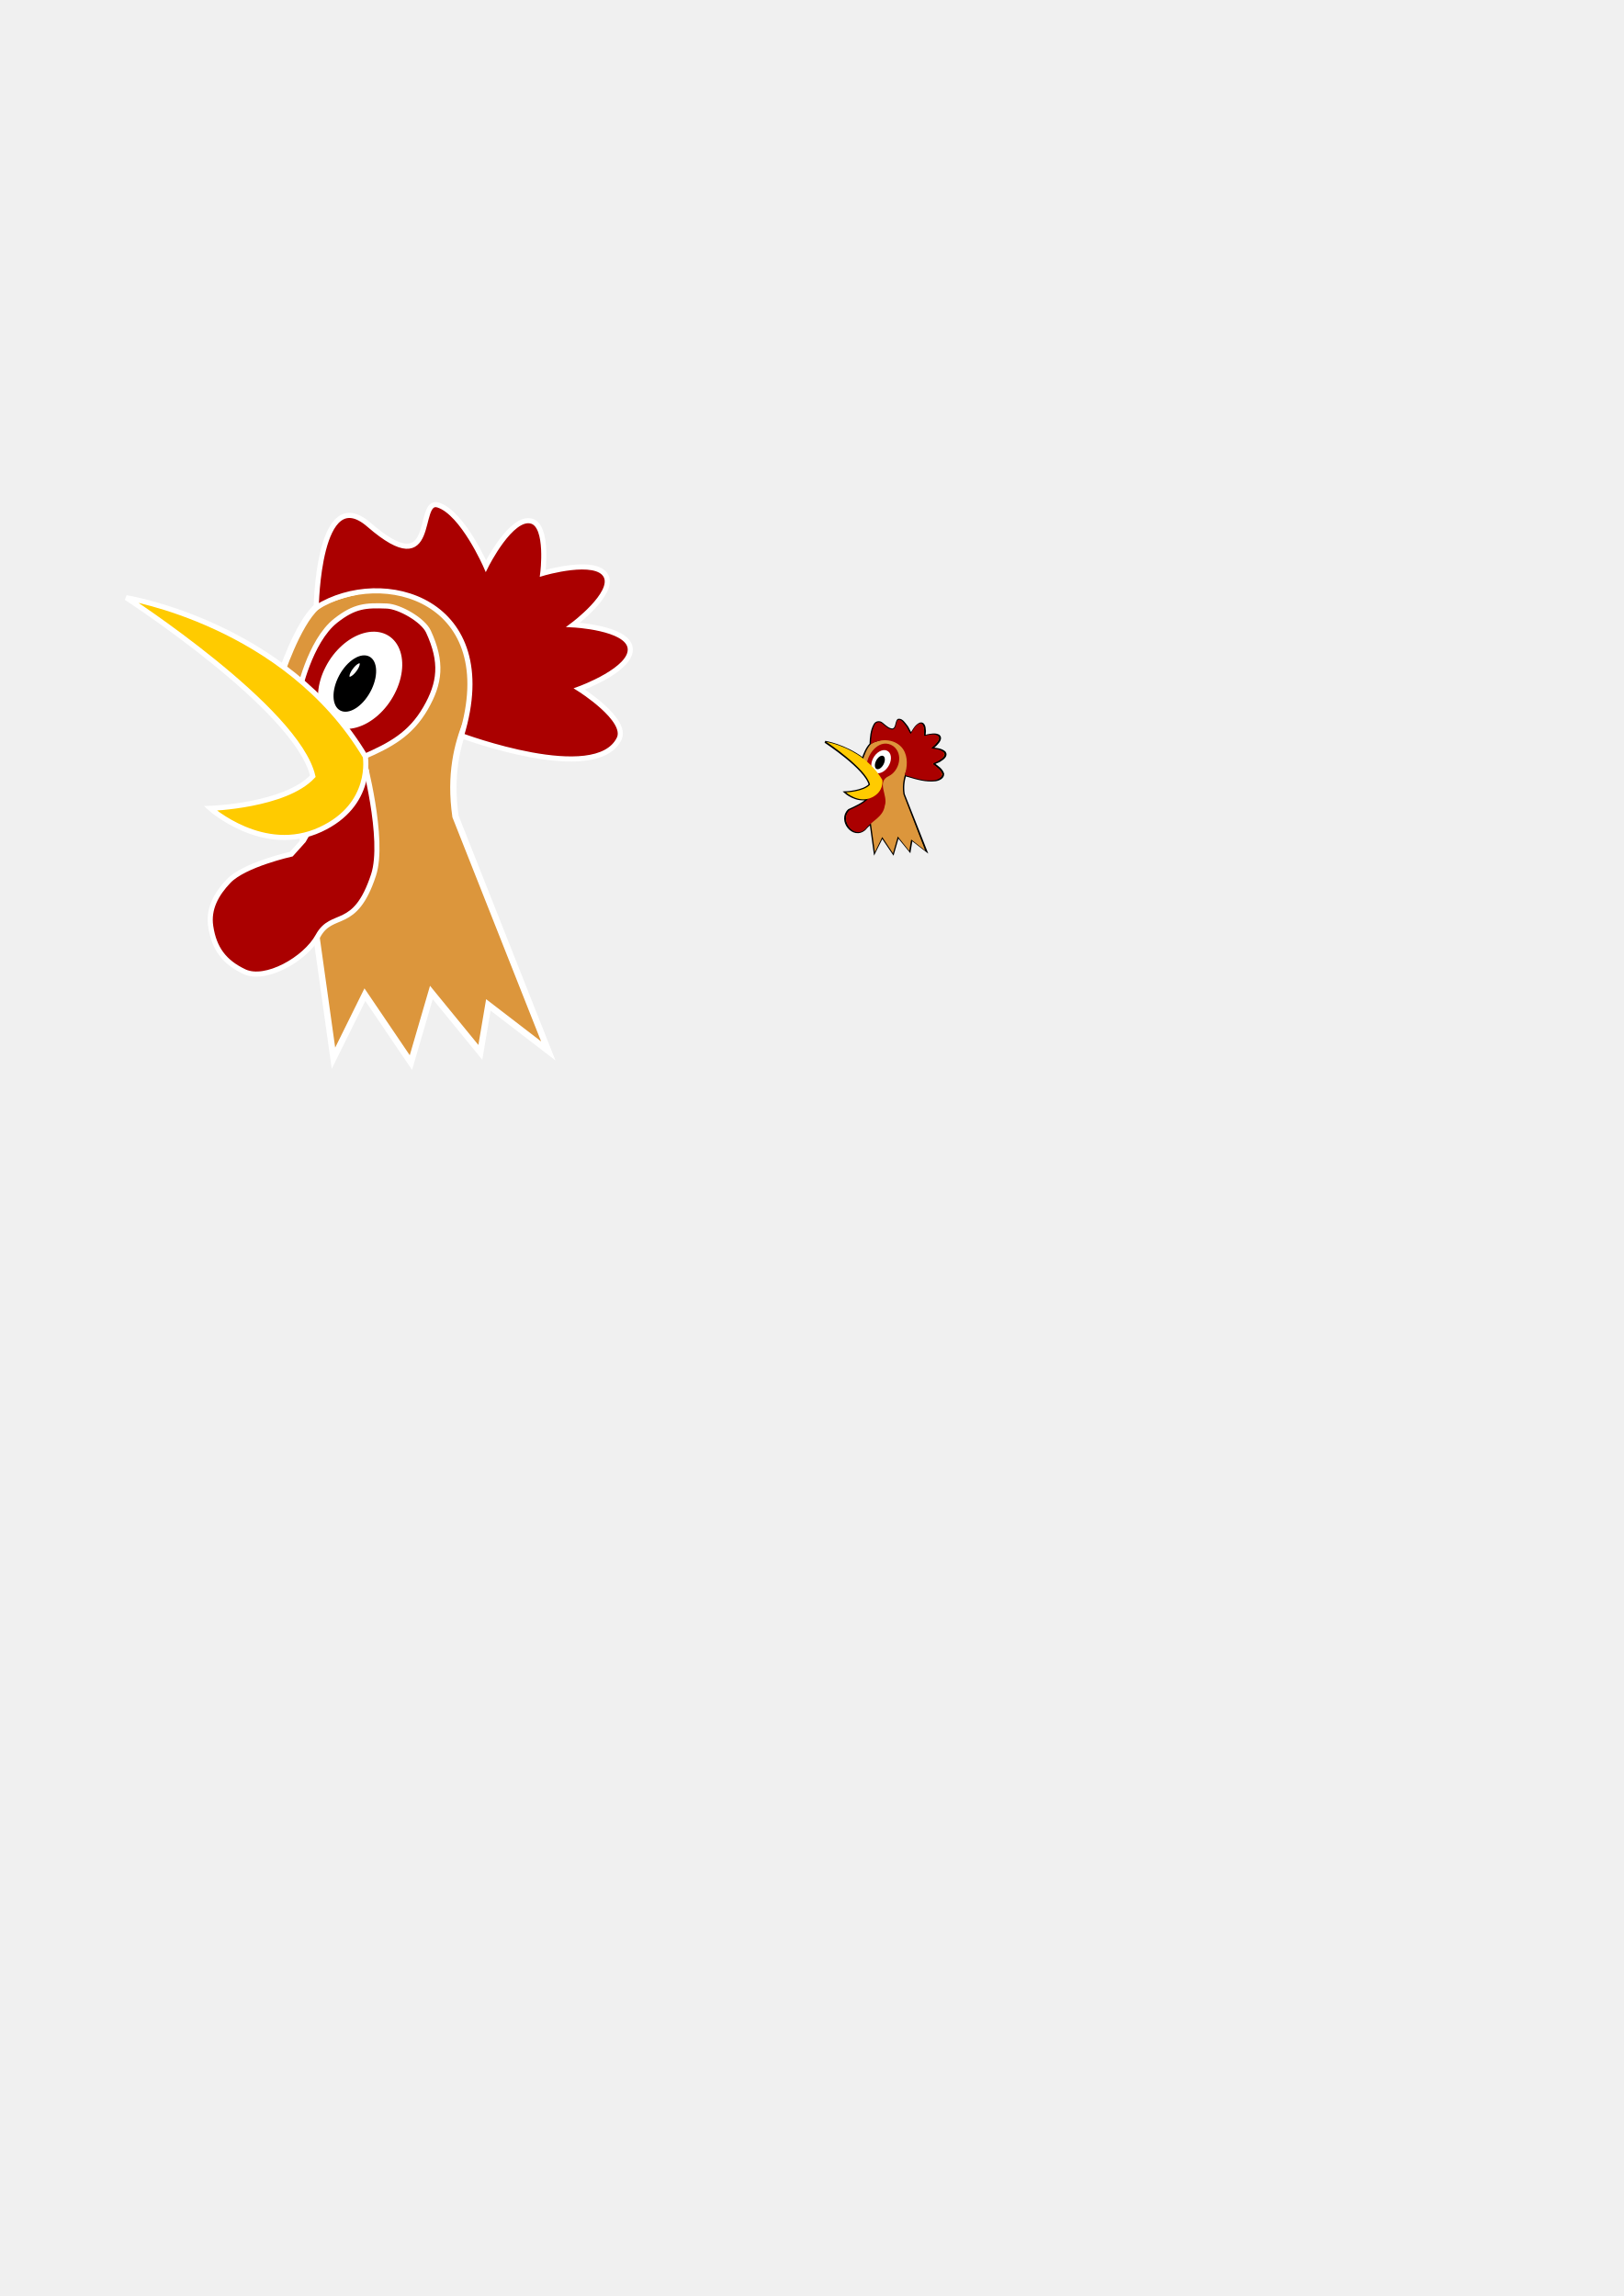
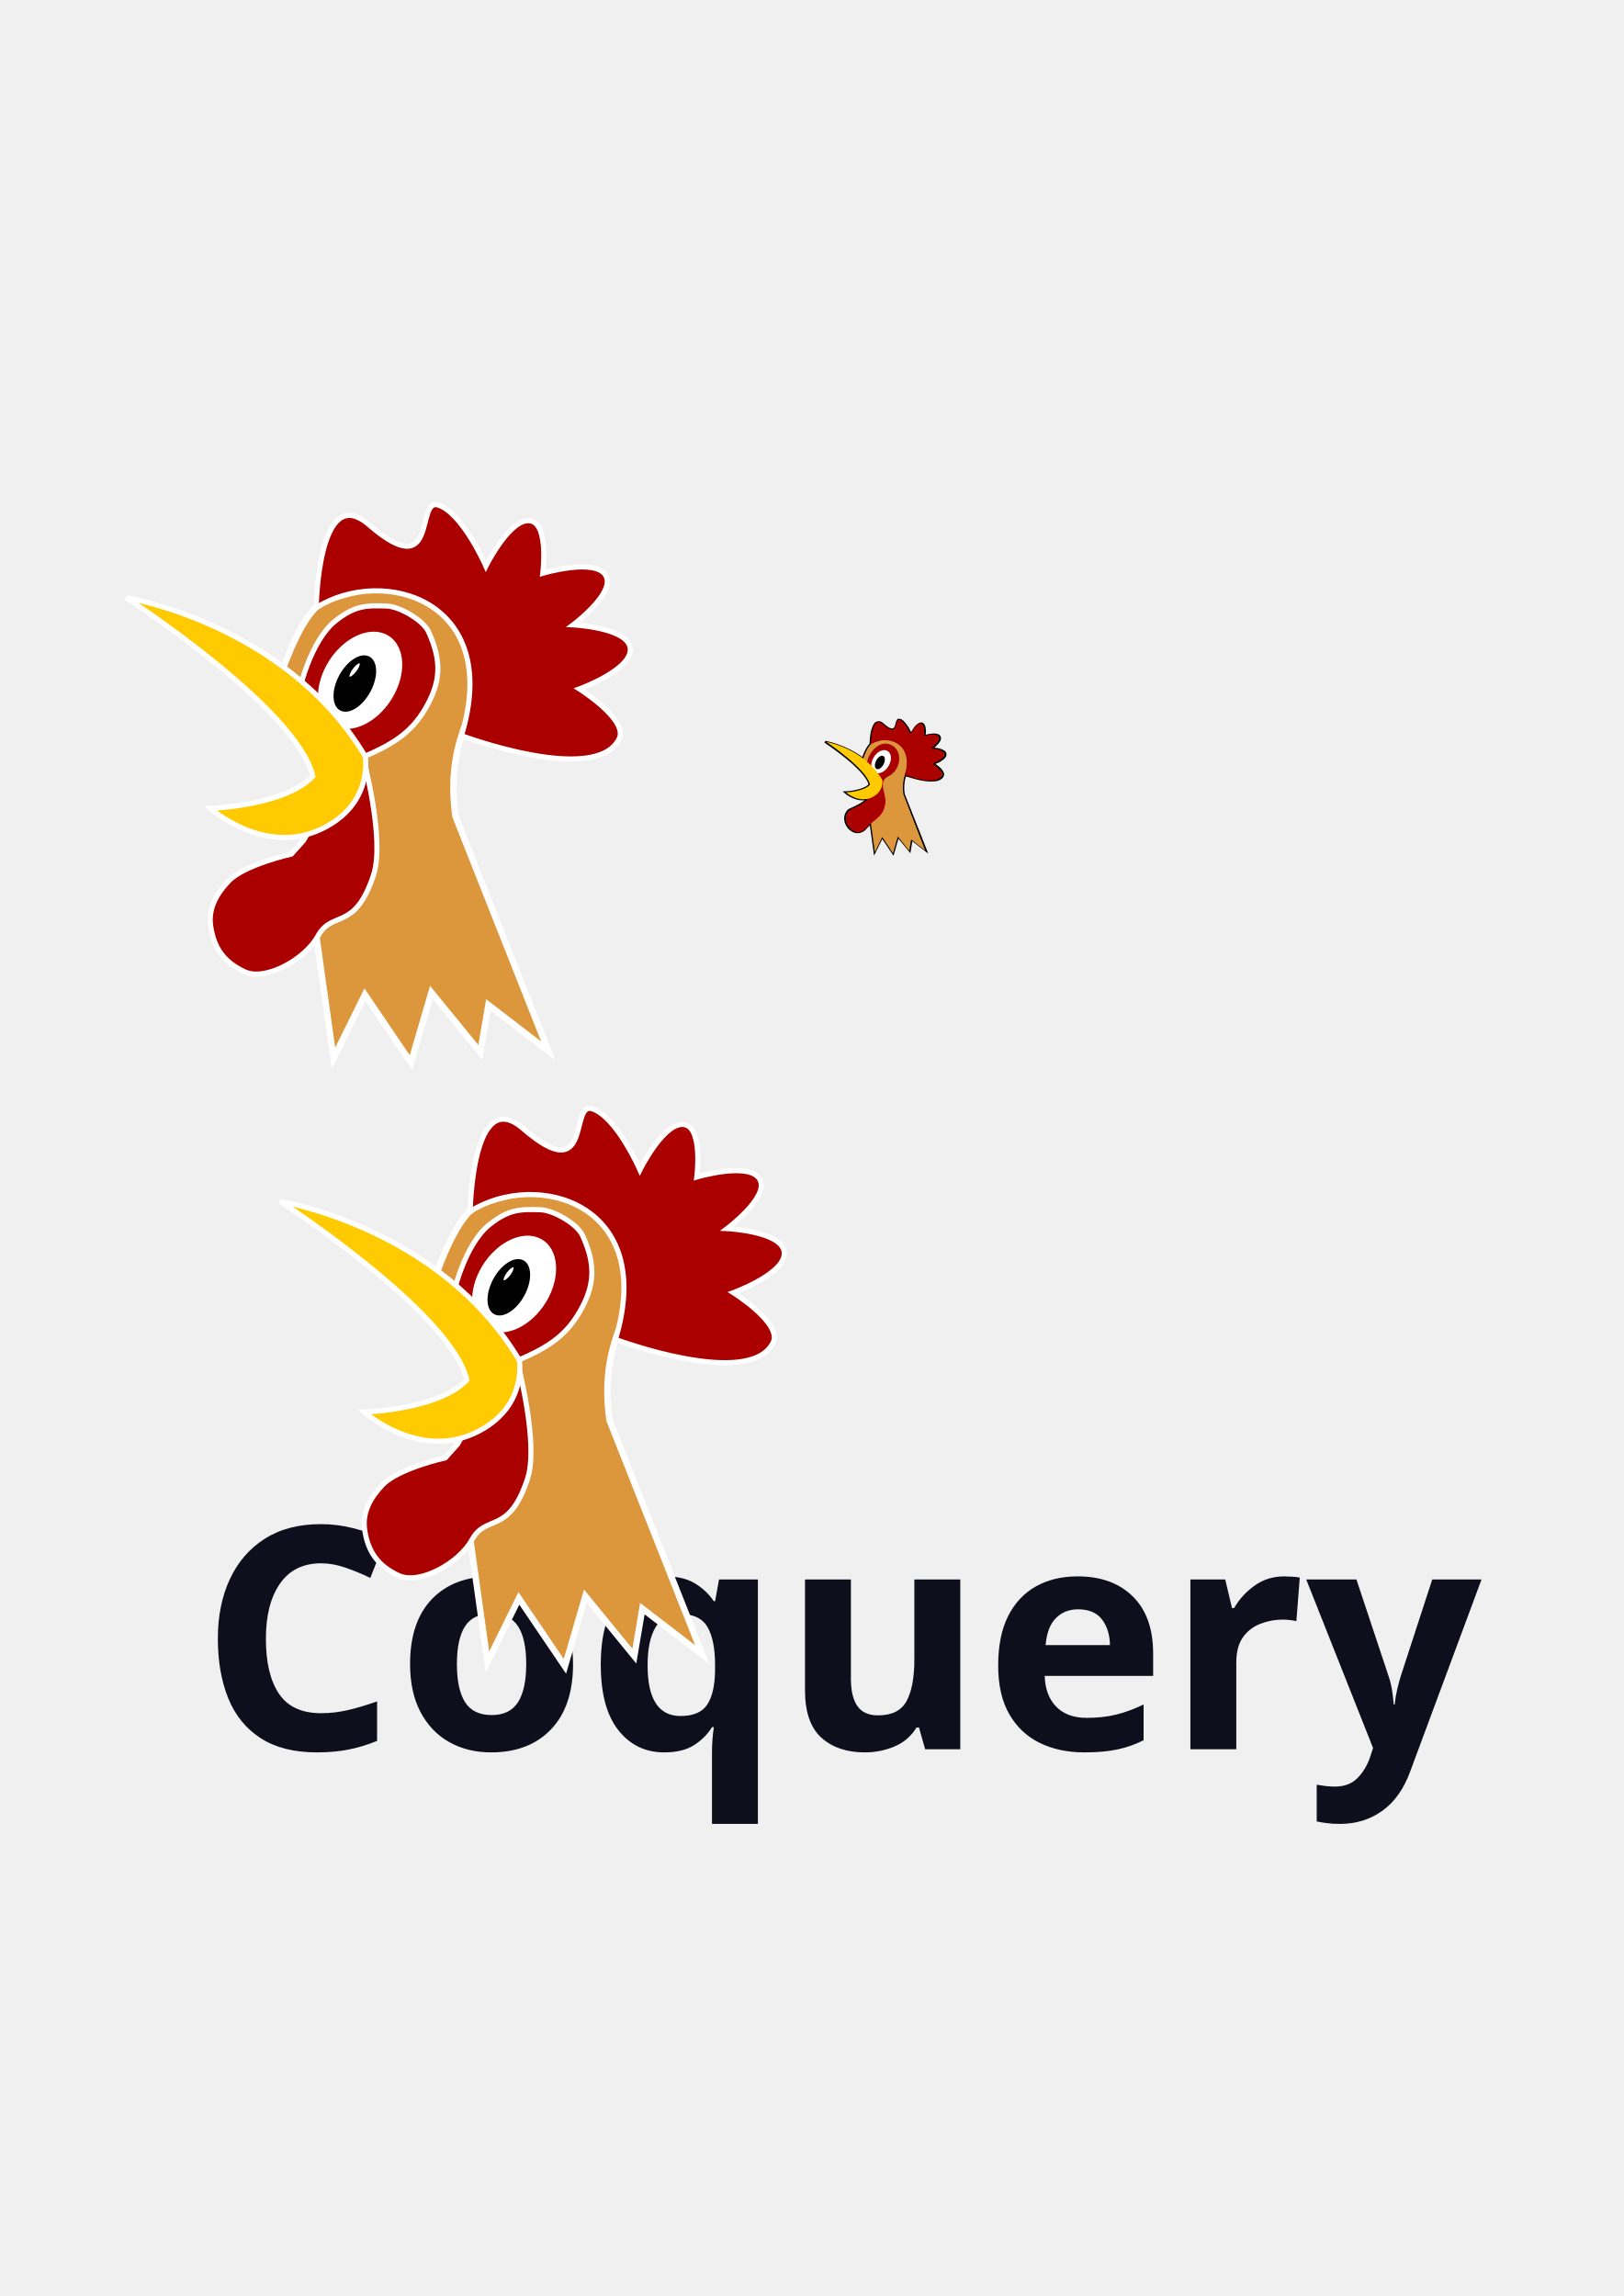
<svg xmlns="http://www.w3.org/2000/svg" width="210mm" height="297mm" id="svg2" version="1.1">
  <defs id="defs4" />
  <g id="layer1">
    <path style="fill:#dc963c;fill-opacity:1;stroke:#ffffff;stroke-width:3.097;stroke-linecap:butt;stroke-linejoin:miter;stroke-miterlimit:4;stroke-opacity:1;stroke-dasharray:none" d="m 154.791,296.648 c -9.583,8.614 -17.857,34.286 -17.857,34.286 l 41.429,45.714 -30.357,33.571 15,107.143 15.357,-31.071 22.5,33.214 10,-34.286 23.929,29.286 3.929,-23.214 29.286,22.5 -45.357,-114.643 c -5.891,-41.113 15.377,-59.013 15,-70.714 -3.231,-27.712 -12.796,-53.286 -64.643,-38.929 0,0 -13.364,2.783 -18.214,7.143 z" id="path2987" />
    <path style="fill:#aa0000;stroke:#ffffff;stroke-width:2.5;stroke-linecap:butt;stroke-linejoin:miter;stroke-miterlimit:4;stroke-opacity:1;stroke-dasharray:none" d="m 180.359,256.55 c 34.242,29.666 22.696,-13.268 33.848,-9.631 12.003,3.914 23.316,29.848 23.316,29.848 0,0 12.409,-24.976 22.419,-21.947 8.302,2.512 5.38,25.459 5.38,25.459 0,0 26.304,-7.837 30.939,1.388 4.306,8.571 -16.125,23.832 -16.125,23.832 0,0 26.4,1.291 27.892,11.198 1.587,10.534 -24.834,20.116 -24.834,20.116 0,0 24.048,15.081 19.439,24.404 -11.387,23.032 -77.065,-1.552 -77.065,-1.552 20.222,-66.355 -38.38,-83.105 -70.998,-62.597 0,0 0.874,-62.103 25.789,-40.518 z" id="path2985" />
    <path style="fill:#aa0000;fill-opacity:1;stroke:#ffffff;stroke-width:2.5;stroke-linecap:butt;stroke-linejoin:miter;stroke-miterlimit:4;stroke-opacity:1;stroke-dasharray:none" d="m 145.924,339.245 c 0,0 5.335,-25.749 18.214,-35.837 9.208,-7.212 14.562,-7.514 24.939,-7.117 6.243,0.238 17.74,6.827 20.357,12.5 6.891,14.938 5.733,25.129 -1.429,37.5 -7.349,12.695 -17.111,18.007 -30.556,23.831 0,0 10.871,40.219 5.139,57.669 -9.127,27.785 -20.189,17.038 -27.145,29.797 -6.175,11.327 -25.686,22.362 -36.01,17.453 -9.883,-4.7 -14.784,-11.324 -16.429,-22.143 -1.306,-8.593 2.748,-15.857 8.75,-22.143 7.702,-8.066 30.651,-13.181 30.651,-13.181 l 5.956,-6.641 19.812,-34.791 z" id="path3757" />
    <path style="fill:#ffffff;fill-opacity:1;stroke:#fff7f7;stroke-width:0;stroke-miterlimit:4;stroke-opacity:1;stroke-dasharray:none" id="path3765" d="m 257.5,375.934 a 33.036,52.143 0 1 1 -66.071,0 33.036,52.143 0 1 1 66.071,0 z" transform="matrix(0.5110567,0.1971019,-0.2237628,0.4358057,145.4469,124.5198)" />
    <path style="fill:#000000;fill-opacity:1;stroke:#000000;stroke-width:0;stroke-miterlimit:4;stroke-opacity:1;stroke-dasharray:none" id="path3767" d="m 223.929,379.148 a 13.393,26.429 0 1 1 -26.786,0 13.393,26.429 0 1 1 26.786,0 z" transform="matrix(0.617456,0.2018637,-0.2398109,0.5112867,134.3729,97.83101)" />
    <path transform="matrix(-0.7795766,-0.4782235,-0.5049118,0.6828396,496.2097,187.5865)" d="m 195.357,340.576 a 1.786,5.357 0 1 1 -3.571,0 1.786,5.357 0 1 1 3.571,0 z" id="path3773" style="fill:#ffffff;fill-opacity:1;stroke:#000000;stroke-width:1.291;stroke-miterlimit:4;stroke-opacity:1;stroke-dasharray:none" />
    <path style="fill:#ffcb00;fill-opacity:1;stroke:#ffffff;stroke-width:2.5;stroke-linecap:butt;stroke-linejoin:miter;stroke-miterlimit:4;stroke-opacity:1;stroke-dasharray:none" d="M 178.576,369.846 C 139.736,304.773 61.694,292.222 61.694,292.222 c 0,0 83.593,54.212 91.22,87.266 -13.453,14.497 -50.094,15.723 -50.094,15.723 0,0 25.994,23.259 53.874,10.326 26.059,-12.088 21.881,-35.691 21.881,-35.691 z" id="path3775" />
    <g transform="translate(-0.6114097,-0.00272229)" id="g3763-8">
      <path style="fill:#ffcb00;fill-opacity:1;stroke:#000000;stroke-opacity:1" d="m 504.812,390.406 c -0.106,0.013 -0.204,0.029 -0.312,0.062 -1.114,1.393 -0.559,4.156 -2.656,4.688 -1.858,0.005 -3.289,-1.409 -4.656,-2.5 l -0.281,-0.25 -0.25,-0.188 c -1.103,-1.024 -2.972,-0.796 -3.656,0.594 -1.606,2.862 -1.797,6.256 -1.969,9.469 0.01,-0.011 0.021,-0.021 0.031,-0.031 0.442,-0.387 0.994,-0.619 1.531,-0.844 3.749,-1.217 7.794,-2.389 11.75,-1.562 3.354,0.639 5.44,3.836 6.031,7 0.5,1.947 0.803,4.068 -0.406,5.844 -0.761,1.383 -1.39,2.84 -1.875,4.344 -0.05,-0.29 0.028,-0.671 0.281,-1.125 1.053,-4.094 0.915,-9.022 -2.156,-12.25 -3.878,-4.048 -10.594,-4.17 -15.188,-1.281 0.002,-0.031 -0.002,-0.063 0,-0.094 -1.867,1.967 -2.855,4.534 -3.781,7.062 -8.839,-6.609 -18.406,-8.156 -18.406,-8.156 0,0 19.959,13.014 21.781,20.938 -3.214,3.475 -11.969,3.75 -11.969,3.75 0,0 5.201,4.674 11.188,3.094 1.291,-1.264 2.352,-2.789 3,-4.688 2.483,-3.449 -0.968,-6.477 -2.469,-9.438 l -0.75,-1.25 7.094,7.844 -6.75,7.5 c 0.516,-0.143 1.038,-0.319 1.562,-0.562 6.226,-2.898 5.219,-8.562 5.219,-8.562 -0.693,-1.165 -1.433,-2.253 -2.219,-3.281 -0.403,-0.006 -0.788,-0.076 -1.156,-0.219 -1.34,-0.518 -2.055,-1.859 -2.094,-3.5 -0.671,-0.663 -1.367,-1.282 -2.062,-1.875 1.307,-5.712 7.216,-11.497 13,-7.656 5.112,3.728 3.14,11.918 -2.062,14.562 -6.71,2.945 -0.28,9.572 -2.188,14.625 -0.586,4.085 -3.907,6.209 -6.875,8.656 l 1.938,14.031 3.688,-7.438 5.375,7.969 2.375,-8.219 5.719,7 0.938,-5.562 7,5.406 -10.844,-27.469 c -0.558,-3.283 -0.197,-6.639 0.812,-9.781 0.099,0.463 0.562,0.712 1.344,0.812 4.272,1.305 8.769,2.612 13.281,2.094 1.632,-0.212 3.886,-1.191 3.812,-3.125 -0.669,-2.185 -2.778,-3.525 -4.531,-4.812 0.093,-0.598 2.333,-1.043 3.156,-1.781 1.282,-0.743 3.412,-2.345 2.156,-3.969 -1.607,-1.464 -3.965,-1.633 -6.031,-1.875 -0.198,-0.347 1.6,-1.395 2.062,-2.125 0.943,-1.018 2.509,-2.869 1.094,-4.125 -1.733,-1.004 -3.865,-0.452 -5.719,-0.125 -2.048,1.083 -0.788,-1.605 -1.156,-2.781 -0.021,-1.28 -0.542,-3.519 -2.281,-3 -2.087,0.919 -3.213,3.119 -4.312,5 -0.717,-0.341 -1.501,-2.897 -2.469,-3.938 -0.911,-1.116 -2.104,-3.108 -3.688,-2.906 z m -13.719,50.719 -1.625,-11.656 0.5,-0.531 c -0.042,0.012 -0.083,0.02 -0.125,0.031 -2.567,2.512 -6.086,4.022 -9.406,5.562 -5.269,4.871 2.122,14.563 7.875,9.281 0.801,-1.005 1.768,-1.852 2.781,-2.688 z m 0.188,-28.312 c 1.14,1.127 2.222,2.374 3.25,3.719 2.034,0.032 4.371,-1.582 5.656,-4.094 1.54,-3.008 0.978,-6.138 -1.25,-7 -2.228,-0.862 -5.273,0.867 -6.812,3.875 -0.614,1.199 -0.869,2.412 -0.844,3.5 z" id="path3775-4-2" transform="translate(-64.89135,-38.49097)" />
    </g>
    <g id="g3763" transform="matrix(0.9796153,0,0,1,8.234213,0)">
      <path id="path2987-7" d="m 426.185,363.769 c -2.166,2.264 -3.214,5.327 -4.267,8.218 3.299,3.653 6.599,7.305 9.898,10.958 -2.418,2.682 -4.835,5.365 -7.253,8.047 1.195,8.561 2.389,17.122 3.584,25.683 1.223,-2.483 2.446,-4.965 3.669,-7.448 1.792,2.654 3.584,5.308 5.376,7.962 0.796,-2.739 1.593,-5.479 2.389,-8.218 1.906,2.34 3.811,4.68 5.717,7.02 0.313,-1.855 0.626,-3.71 0.939,-5.565 2.332,1.798 4.665,3.596 6.997,5.393 -3.612,-9.16 -7.225,-18.32 -10.837,-27.48 -0.826,-4.865 0.336,-9.858 2.692,-14.141 1.209,-1.776 0.886,-3.905 0.386,-5.851 -0.591,-3.164 -2.67,-6.349 -6.024,-6.988 -3.956,-0.827 -7.996,0.333 -11.745,1.551 -0.538,0.224 -1.08,0.473 -1.523,0.86 z" style="fill:#dc963c;fill-opacity:1;stroke:none" />
      <path id="path2985-7" d="m 432.294,354.157 c 1.367,1.091 2.813,2.511 4.671,2.506 2.097,-0.532 1.525,-3.28 2.639,-4.674 1.744,-0.543 3.048,1.656 4.02,2.846 0.968,1.041 1.743,3.572 2.459,3.913 1.099,-1.881 2.22,-4.068 4.308,-4.987 1.739,-0.519 2.266,1.707 2.287,2.987 0.368,1.176 -0.896,3.868 1.152,2.785 1.854,-0.327 3.984,-0.877 5.717,0.127 1.416,1.256 -0.16,3.127 -1.102,4.146 -0.463,0.73 -2.239,1.756 -2.04,2.104 2.066,0.242 4.396,0.405 6.004,1.869 1.256,1.624 -0.868,3.241 -2.15,3.984 -0.824,0.738 -3.058,1.196 -3.15,1.794 1.753,1.287 3.848,2.612 4.516,4.797 0.074,1.934 -2.166,2.905 -3.798,3.117 -4.513,0.518 -8.993,-0.784 -13.265,-2.088 -1.279,-0.164 -1.743,-0.754 -1.068,-1.964 1.053,-4.094 0.916,-9.011 -2.156,-12.24 -3.878,-4.048 -10.613,-4.197 -15.206,-1.309 0.174,-3.239 0.34,-6.671 1.962,-9.561 0.685,-1.39 2.556,-1.603 3.659,-0.579 l 0.267,0.199 0.275,0.228 0,0 z" style="fill:#aa0000;stroke:none" />
      <path id="path3757-6" d="m 424.066,373.979 c 0.47,-6.127 6.961,-13.378 13.266,-9.191 5.112,3.728 3.121,11.921 -2.081,14.565 -6.71,2.945 -0.256,9.559 -2.164,14.612 -0.785,5.479 -6.528,7.408 -9.679,11.358 -5.753,5.282 -13.143,-4.416 -7.873,-9.287 4.991,-2.315 10.474,-4.574 12.41,-10.247 2.483,-3.449 -0.955,-6.481 -2.455,-9.441 -0.475,-0.79 -0.949,-1.58 -1.424,-2.369 z" style="fill:#aa0000;fill-opacity:1;stroke:none" />
      <path transform="matrix(0.1221061,0.04724601,-0.05346338,0.1044642,423.952,322.5088)" style="fill:#ffffff;fill-opacity:1;stroke:none" d="m 257.5,375.934 c 0,28.798 -14.791,52.143 -33.036,52.143 -18.245,0 -33.036,-23.345 -33.036,-52.143 0,-28.798 14.791,-52.143 33.036,-52.143 18.245,0 33.036,23.345 33.036,52.143 z" id="path3765-9" />
      <path transform="matrix(0.147528,0.04838743,-0.05729773,0.1225572,421.3061,316.1114)" style="fill:#000000;fill-opacity:1;stroke:none" d="m 223.929,379.148 c 0,14.596 -5.996,26.429 -13.393,26.429 -7.397,0 -13.393,-11.832 -13.393,-26.429 0,-14.596 5.996,-26.429 13.393,-26.429 7.397,0 13.393,11.832 13.393,26.429 z" id="path3767-9" />
      <path id="path3775-4" d="m 431.868,381.314 c -9.28,-15.598 -27.926,-18.607 -27.926,-18.607 0,0 19.973,12.995 21.795,20.918 -3.214,3.475 -11.969,3.769 -11.969,3.769 0,0 6.211,5.575 12.872,2.475 6.226,-2.898 5.228,-8.555 5.228,-8.555 z" style="fill:#ffcb00;fill-opacity:1;stroke:none" />
    </g>
+     <g id="g3948">
+       <text transform="scale(0.9951925,1.004831)" id="text2985" y="851.612" x="91.083" style="font-size:151.316px;font-style:normal;font-variant:normal;font-weight:bold;font-stretch:normal;text-align:start;line-height:125%;letter-spacing:0px;word-spacing:0px;writing-mode:lr-tb;text-anchor:start;fill:#00000f;fill-opacity:0.941;stroke:none;font-family:Asenine;-inkscape-font-specification:Asenine Bold" xml:space="preserve">
+         <tspan dx="7.138 -5.608 -1.02 -0.255 -0.815 -0.305 -1.02" style="font-size:151.316px;font-style:normal;font-variant:normal;font-weight:bold;font-stretch:normal;text-align:start;line-height:125%;writing-mode:lr-tb;text-anchor:start;fill:#00000f;fill-opacity:0.941;font-family:Asenine;-inkscape-font-specification:Asenine Bold" y="851.612" x="91.083" id="tspan2987" dy="-0.505 0.505">Coquery</tspan>
+       </text>
+       <g transform="translate(-32.07408,565.3108)" id="g3105">
+         <path style="fill:#dc963c;fill-opacity:1;stroke:#ffffff;stroke-width:3.097;stroke-linecap:butt;stroke-linejoin:miter;stroke-miterlimit:4;stroke-opacity:1;stroke-dasharray:none" d="m 262.145,26.509 c -9.583,8.614 -17.857,34.286 -17.857,34.286 l 41.429,45.714 -30.357,33.571 15,107.143 15.357,-31.071 22.5,33.214 10,-34.286 23.929,29.286 3.929,-23.214 29.286,22.5 -45.357,-114.643 C 324.111,87.896 345.379,69.996 345.003,58.295 341.771,30.583 332.207,5.009 280.36,19.366 c 0,0 -13.364,2.783 -18.214,7.143 z" id="path2987-72" />
+         <path style="fill:#aa0000;stroke:#ffffff;stroke-width:2.5;stroke-linecap:butt;stroke-linejoin:miter;stroke-miterlimit:4;stroke-opacity:1;stroke-dasharray:none" d="m 287.714,-13.589 c 34.242,29.666 22.696,-13.268 33.848,-9.631 12.003,3.914 23.316,29.848 23.316,29.848 0,0 12.409,-24.976 22.419,-21.947 8.302,2.512 5.38,25.459 5.38,25.459 0,0 26.304,-7.837 30.939,1.388 4.306,8.571 -16.125,23.832 -16.125,23.832 0,0 26.4,1.291 27.892,11.198 1.587,10.534 -24.834,20.116 -24.834,20.116 0,0 24.048,15.081 19.439,24.404 -11.387,23.032 -77.065,-1.552 -77.065,-1.552 C 353.145,23.171 294.543,6.421 261.925,26.929 c 0,0 0.874,-62.103 25.789,-40.518 z" id="path2985-4" />
+         <path style="fill:#aa0000;fill-opacity:1;stroke:#ffffff;stroke-width:2.5;stroke-linecap:butt;stroke-linejoin:miter;stroke-miterlimit:4;stroke-opacity:1;stroke-dasharray:none" d="m 253.278,69.106 c 0,0 5.335,-25.749 18.214,-35.837 9.208,-7.212 14.562,-7.514 24.939,-7.117 6.243,0.238 17.74,6.827 20.357,12.5 6.891,14.938 5.733,25.129 -1.429,37.5 -7.349,12.695 -17.111,18.007 -30.556,23.831 0,0 10.871,40.219 5.139,57.669 -9.127,27.785 -20.189,17.038 -27.145,29.797 -6.175,11.327 -25.686,22.362 -36.01,17.453 -9.883,-4.7 -14.784,-11.324 -16.429,-22.143 -1.306,-8.593 2.748,-15.857 8.75,-22.143 7.702,-8.066 30.651,-13.181 30.651,-13.181 l 5.956,-6.641 19.812,-34.791 z" id="path3757-4" />
+         <path style="fill:#ffffff;fill-opacity:1;stroke:#fff7f7;stroke-width:0;stroke-miterlimit:4;stroke-opacity:1;stroke-dasharray:none" id="path3765-1" d="m 257.5,375.934 c 0,28.798 -14.791,52.143 -33.036,52.143 -18.245,0 -33.036,-23.345 -33.036,-52.143 0,-28.798 14.791,-52.143 33.036,-52.143 18.245,0 33.036,23.345 33.036,52.143 z" transform="matrix(0.5110567,0.1971019,-0.2237628,0.4358057,252.8015,-145.619)" />
+         <path style="fill:#000000;fill-opacity:1;stroke:#000000;stroke-width:0;stroke-miterlimit:4;stroke-opacity:1;stroke-dasharray:none" id="path3767-91" d="m 223.929,379.148 c 0,14.596 -5.996,26.429 -13.393,26.429 -7.397,0 -13.393,-11.832 -13.393,-26.429 0,-14.596 5.996,-26.429 13.393,-26.429 7.397,0 13.393,11.832 13.393,26.429 z" transform="matrix(0.617456,0.2018637,-0.2398109,0.5112867,241.7275,-172.3077)" />
+         <path transform="matrix(-0.7795766,-0.4782235,-0.5049118,0.6828396,603.5642,-82.55221)" d="m 195.357,340.576 c 0,2.959 -0.799,5.357 -1.786,5.357 -0.986,0 -1.786,-2.398 -1.786,-5.357 0,-2.959 0.799,-5.357 1.786,-5.357 0.986,0 1.786,2.398 1.786,5.357 z" id="path3773-6" style="fill:#ffffff;fill-opacity:1;stroke:#000000;stroke-width:1.291;stroke-miterlimit:4;stroke-opacity:1;stroke-dasharray:none" />
+         <path style="fill:#ffcb00;fill-opacity:1;stroke:#ffffff;stroke-width:2.5;stroke-linecap:butt;stroke-linejoin:miter;stroke-miterlimit:4;stroke-opacity:1;stroke-dasharray:none" d="M 285.931,99.707 C 247.091,34.634 169.049,22.084 169.049,22.084 c 0,0 83.593,54.212 91.22,87.266 -13.453,14.497 -50.094,15.723 -50.094,15.723 0,0 25.994,23.259 53.874,10.326 26.059,-12.088 21.881,-35.691 21.881,-35.691 z" id="path3775-0" />
+       </g>
+     </g>
  </g>
</svg>
